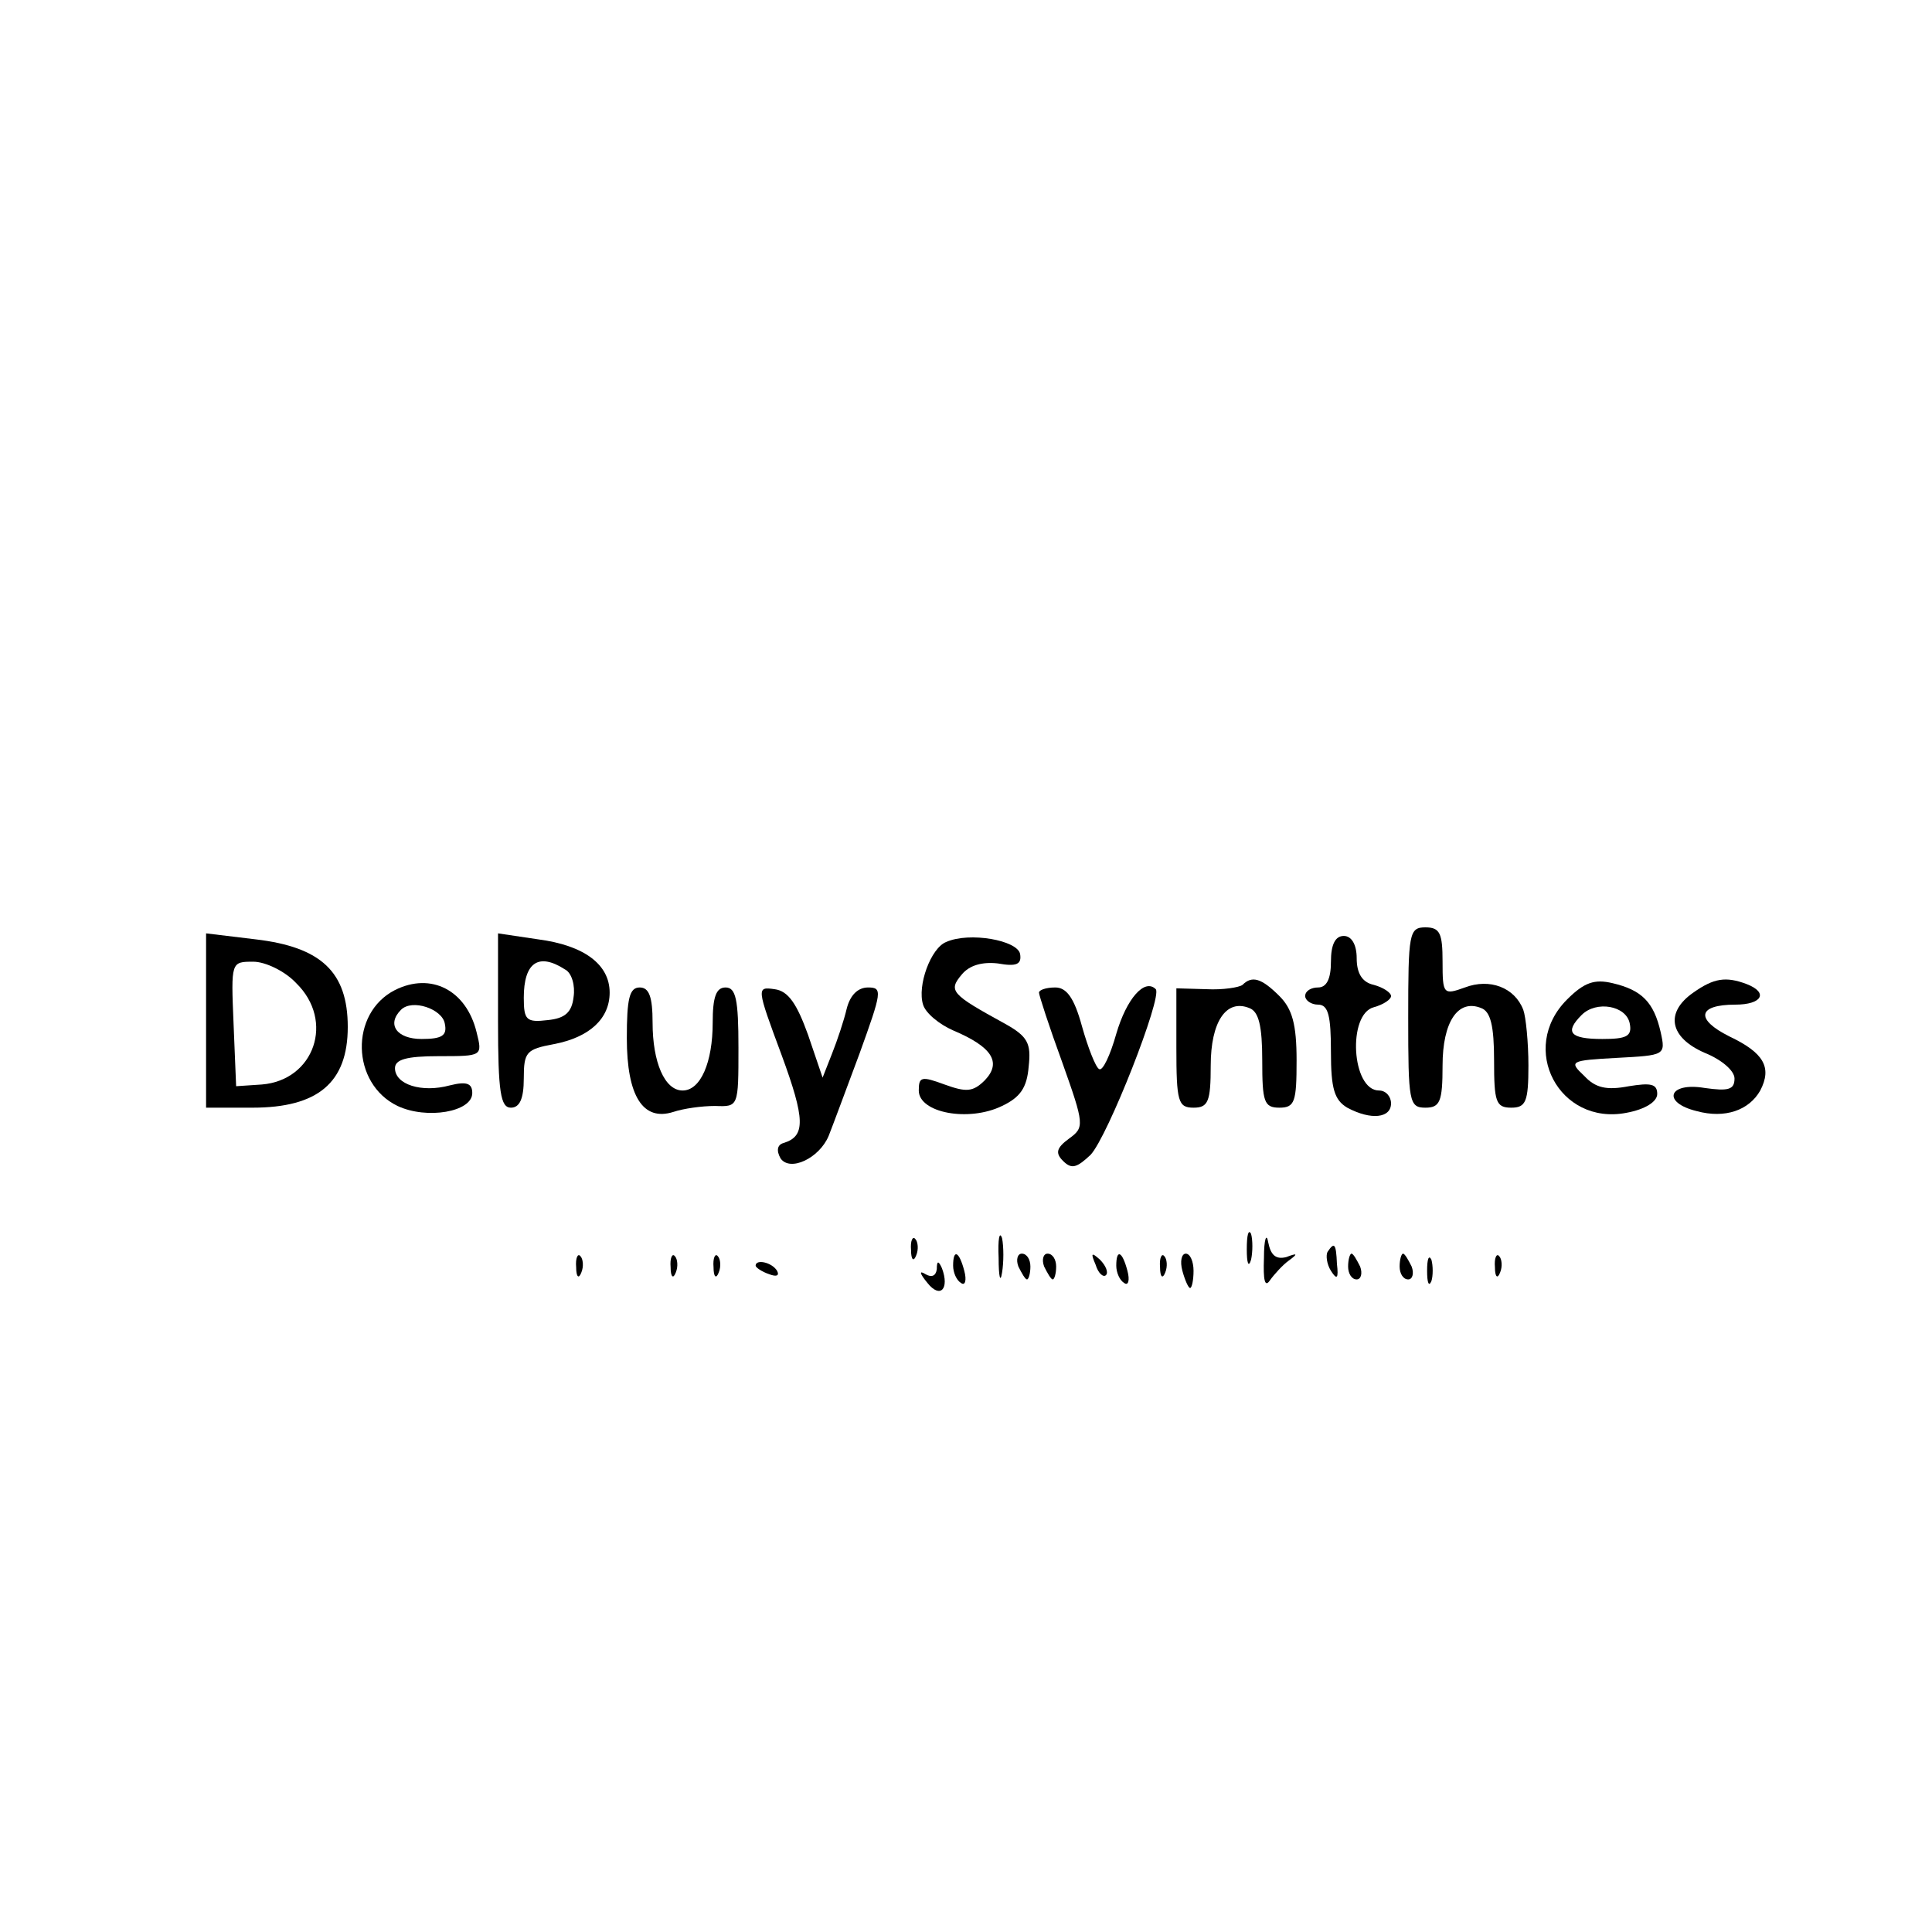
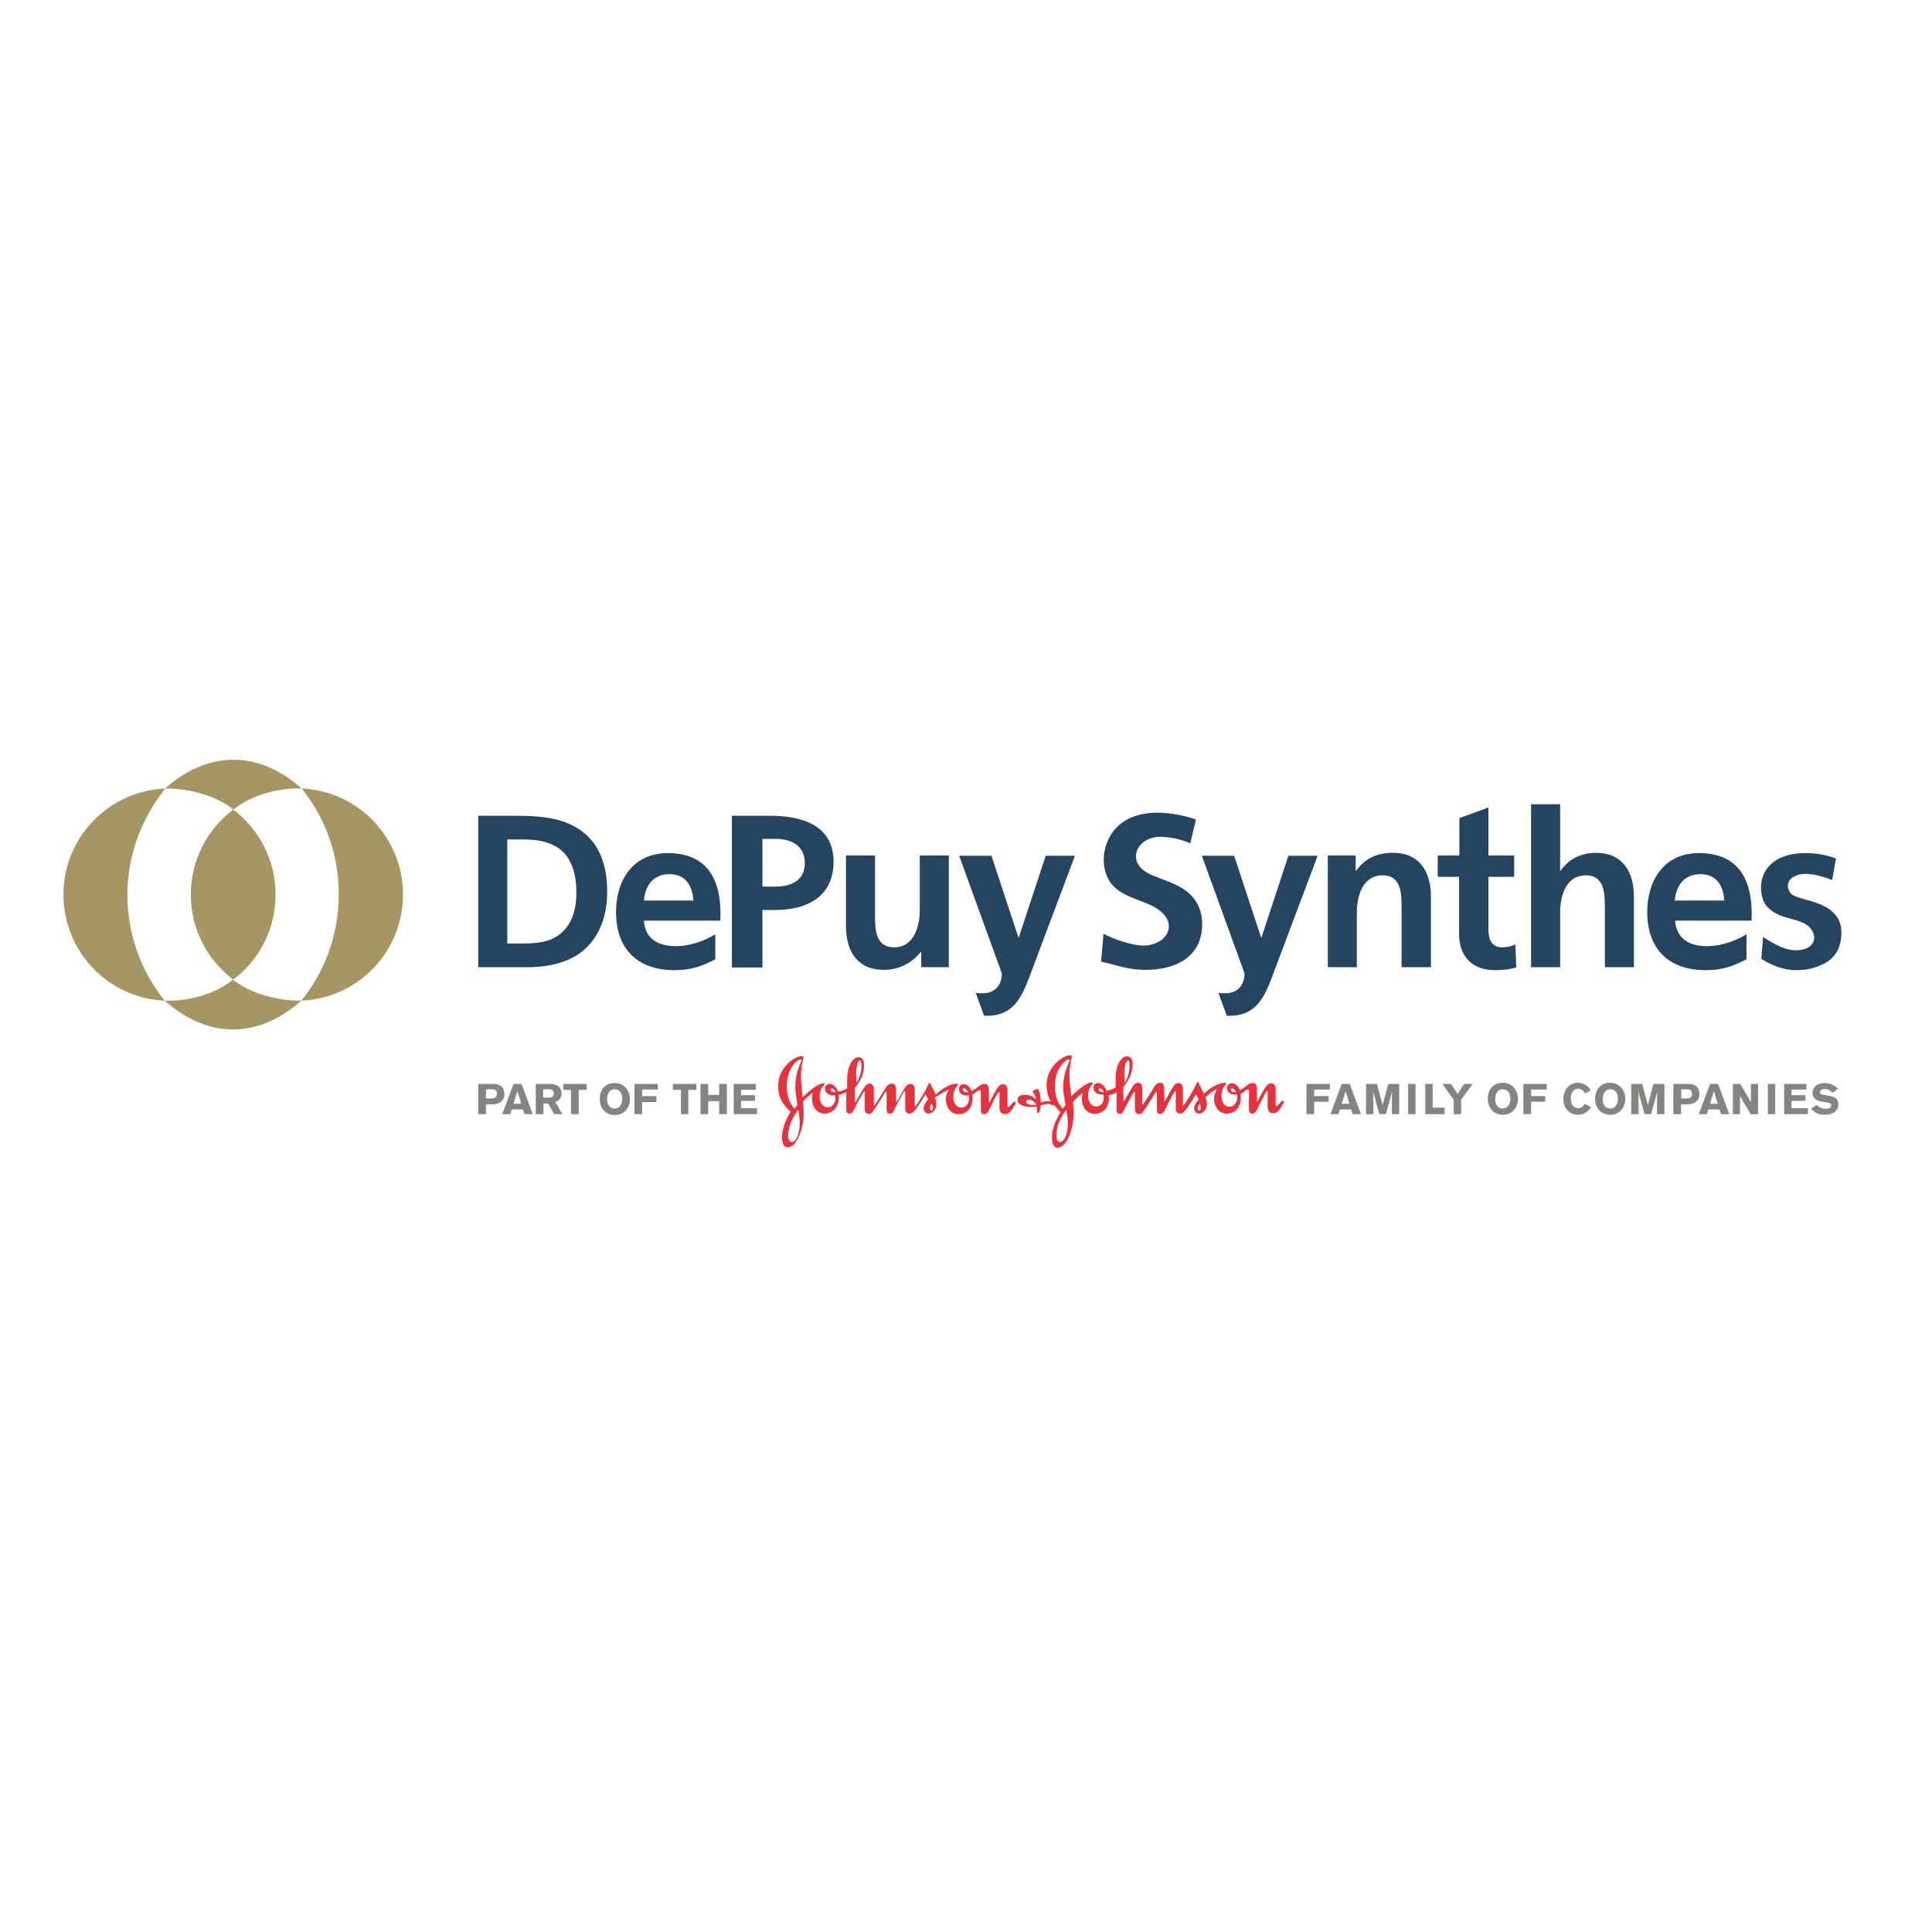
- <svg xmlns="http://www.w3.org/2000/svg" version="1.0" width="225pt" height="225pt" viewBox="0 0 225 225" preserveAspectRatio="xMidYMid meet">
-   <g transform="translate(0,225) scale(0.1,-0.1)" fill="#000000" stroke="none">
-     <path d="M1640 1065 c0 -98 1 -105 20 -105 17 0 20 7 20 49 0 51 18 78 45 67 11 -4 15 -21 15 -61 0 -48 2 -55 20 -55 17 0 20 7 20 49 0 27 -3 57 -6 65 -10 26 -39 37 -68 26 -25 -9 -26 -8 -26 30 0 33 -3 40 -20 40 -19 0 -20 -7 -20 -105z" />
-     <path d="M240 1061 l0 -101 54 0 c76 0 111 29 111 94 0 64 -31 93 -107 102 l-58 7 0 -102z m105 44 c45 -44 21 -113 -40 -118 l-30 -2 -3 73 c-3 72 -3 72 23 72 14 0 37 -11 50 -25z" />
-     <path d="M580 1061 c0 -83 3 -101 15 -101 10 0 15 10 15 34 0 31 3 34 35 40 42 8 65 30 65 60 0 33 -30 55 -83 62 l-47 7 0 -102z m78 60 c8 -4 12 -19 10 -32 -2 -18 -10 -25 -30 -27 -25 -3 -28 0 -28 26 0 41 17 53 48 33z" />
-     <path d="M1102 1153 c-18 -7 -34 -51 -27 -73 3 -10 19 -23 35 -30 45 -19 57 -37 37 -58 -14 -14 -22 -14 -47 -5 -27 10 -30 9 -30 -7 0 -26 58 -37 97 -18 21 10 29 21 31 46 3 27 -1 35 -28 50 -62 34 -66 38 -50 57 9 11 24 15 42 13 22 -4 28 -1 26 11 -3 16 -59 26 -86 14z" />
-     <path d="M1550 1130 c0 -20 -5 -30 -15 -30 -8 0 -15 -4 -15 -10 0 -5 7 -10 15 -10 12 0 15 -13 15 -55 0 -43 4 -56 19 -65 28 -15 51 -12 51 5 0 8 -6 15 -14 15 -32 0 -37 89 -6 97 11 3 20 9 20 13 0 4 -9 10 -20 13 -14 3 -20 14 -20 31 0 16 -6 26 -15 26 -10 0 -15 -10 -15 -30z" />
-     <path d="M460 1097 c-53 -27 -51 -109 3 -135 34 -16 87 -7 87 15 0 11 -6 14 -26 9 -33 -9 -64 1 -64 20 0 10 13 14 51 14 51 0 51 0 44 28 -12 49 -53 70 -95 49z m58 -39 c3 -14 -3 -18 -27 -18 -29 0 -41 17 -24 34 13 13 48 1 51 -16z" />
-     <path d="M1447 1103 c-4 -3 -23 -6 -42 -5 l-35 1 0 -69 c0 -63 2 -70 20 -70 17 0 20 7 20 49 0 51 18 78 45 67 11 -4 15 -21 15 -61 0 -48 2 -55 20 -55 18 0 20 7 20 55 0 42 -5 60 -20 75 -21 21 -32 24 -43 13z" />
-     <path d="M1825 1086 c-57 -57 -9 -147 69 -132 22 4 36 13 36 22 0 12 -8 13 -33 9 -26 -5 -39 -2 -52 12 -18 17 -17 18 38 21 56 3 57 3 51 30 -8 35 -22 49 -56 57 -21 5 -33 1 -53 -19z m73 -28 c3 -15 -4 -18 -32 -18 -38 0 -44 8 -24 28 17 17 52 11 56 -10z" />
-     <path d="M1972 1094 c-33 -23 -28 -52 13 -70 20 -8 35 -21 35 -30 0 -13 -7 -15 -35 -11 -42 7 -50 -17 -9 -27 33 -9 61 1 74 24 14 27 4 44 -36 63 -40 20 -37 37 7 37 31 0 39 14 13 24 -24 9 -38 7 -62 -10z" />
-     <path d="M730 1041 c0 -68 19 -97 54 -86 12 4 33 7 49 7 27 -1 27 -1 27 68 0 56 -3 70 -15 70 -11 0 -15 -11 -15 -41 0 -46 -14 -79 -35 -79 -21 0 -35 33 -35 79 0 30 -4 41 -15 41 -12 0 -15 -13 -15 -59z" />
-     <path d="M910 1022 c28 -76 28 -95 3 -103 -8 -2 -9 -9 -4 -18 11 -16 45 0 56 26 4 10 20 53 36 96 26 72 27 77 10 77 -12 0 -21 -9 -25 -25 -3 -13 -11 -37 -17 -52 l-11 -28 -17 50 c-13 36 -23 51 -39 53 -21 3 -21 2 8 -76z" />
-     <path d="M1210 1094 c0 -3 12 -40 27 -81 26 -73 26 -76 8 -89 -15 -11 -16 -17 -7 -26 10 -10 16 -8 32 7 20 21 84 184 76 193 -13 13 -34 -11 -46 -52 -7 -25 -16 -44 -20 -41 -4 2 -13 25 -20 50 -9 33 -18 45 -31 45 -11 0 -19 -3 -19 -6z" />
-     <path d="M1163 785 c0 -22 2 -30 4 -17 2 12 2 30 0 40 -3 9 -5 -1 -4 -23z" />
-     <path d="M1452 795 c0 -16 2 -22 5 -12 2 9 2 23 0 30 -3 6 -5 -1 -5 -18z" />
-     <path d="M1472 785 c-1 -26 1 -35 7 -26 5 7 15 18 22 23 11 8 10 9 -3 4 -12 -3 -18 2 -21 17 -2 12 -5 4 -5 -18z" />
-     <path d="M1061 794 c0 -11 3 -14 6 -6 3 7 2 16 -1 19 -3 4 -6 -2 -5 -13z" />
-     <path d="M1546 792 c-2 -4 -1 -14 4 -22 7 -11 9 -9 7 8 -1 24 -3 26 -11 14z" />
-     <path d="M671 774 c0 -11 3 -14 6 -6 3 7 2 16 -1 19 -3 4 -6 -2 -5 -13z" />
-     <path d="M781 774 c0 -11 3 -14 6 -6 3 7 2 16 -1 19 -3 4 -6 -2 -5 -13z" />
-     <path d="M831 774 c0 -11 3 -14 6 -6 3 7 2 16 -1 19 -3 4 -6 -2 -5 -13z" />
-     <path d="M1110 776 c0 -8 4 -17 9 -20 5 -4 7 3 4 14 -6 23 -13 26 -13 6z" />
-     <path d="M1186 775 c4 -8 8 -15 10 -15 2 0 4 7 4 15 0 8 -4 15 -10 15 -5 0 -7 -7 -4 -15z" />
-     <path d="M1216 775 c4 -8 8 -15 10 -15 2 0 4 7 4 15 0 8 -4 15 -10 15 -5 0 -7 -7 -4 -15z" />
-     <path d="M1276 777 c3 -10 9 -15 12 -12 3 3 0 11 -7 18 -10 9 -11 8 -5 -6z" />
-     <path d="M1300 776 c0 -8 4 -17 9 -20 5 -4 7 3 4 14 -6 23 -13 26 -13 6z" />
-     <path d="M1351 774 c0 -11 3 -14 6 -6 3 7 2 16 -1 19 -3 4 -6 -2 -5 -13z" />
-     <path d="M1377 770 c3 -11 7 -20 9 -20 2 0 4 9 4 20 0 11 -4 20 -9 20 -5 0 -7 -9 -4 -20z" />
-     <path d="M1570 775 c0 -8 4 -15 10 -15 5 0 7 7 4 15 -4 8 -8 15 -10 15 -2 0 -4 -7 -4 -15z" />
-     <path d="M1630 775 c0 -8 4 -15 10 -15 5 0 7 7 4 15 -4 8 -8 15 -10 15 -2 0 -4 -7 -4 -15z" />
-     <path d="M1662 770 c0 -14 2 -19 5 -12 2 6 2 18 0 25 -3 6 -5 1 -5 -13z" />
-     <path d="M1741 774 c0 -11 3 -14 6 -6 3 7 2 16 -1 19 -3 4 -6 -2 -5 -13z" />
-     <path d="M880 776 c0 -2 7 -7 16 -10 8 -3 12 -2 9 4 -6 10 -25 14 -25 6z" />
-     <path d="M1091 772 c-1 -8 -6 -10 -13 -6 -8 5 -7 1 2 -10 15 -19 26 -7 17 17 -4 9 -6 9 -6 -1z" />
+ <svg xmlns="http://www.w3.org/2000/svg" version="1.1" id="layer" x="0px" y="0px" viewBox="0 0 652 652" style="enable-background:new 0 0 652 652;" xml:space="preserve">
+   <style type="text/css">
+ 	.st0{fill:#25445F;}
+ 	.st1{fill:#A69664;}
+ 	.st2{fill:#848481;}
+ 	.st3{fill:#E5323D;}
+ </style>
+   <g>
+     <path class="st0" d="M234,303.9c-0.3-4.8-2.5-8.9-8-8.9c-5.5,0-8.3,3.8-8.7,8.9H234z M241.3,323.8c-3.9,1.9-7.3,3.6-13.7,3.6   c-12.5,0-19.7-7.2-19.7-19.6c0-10.9,5.8-19.9,17.5-19.9c14,0,18.3,9.9,17.7,22.8h-25.8c0.4,6.1,4.7,8.6,10.8,8.6   c5.2,0,10.2-2.1,13.3-4V323.8z M581.9,303.9c-0.3-4.8-2.5-8.9-8-8.9c-5.5,0-8.3,3.8-8.7,8.9H581.9z M589.3,323.8   c-3.9,1.9-7.3,3.6-13.7,3.6c-12.5,0-19.7-7.2-19.7-19.6c0-10.9,5.8-19.9,17.5-19.9c14,0,18.3,9.9,17.7,22.8h-25.8   c0.5,6.1,4.7,8.6,10.8,8.6c5.2,0,10.2-2.1,13.3-4V323.8z M257.3,299.2h4.5c5.1,0,9.8-2,9.8-7.9c0-5.9-4.5-8.2-9.8-8.2h-4.5V299.2z    M247,275.3h13c10.7,0,21.3,3.2,21.3,15.5c0,12-9.2,16.3-19.7,16.3h-4.3v19.4H247V275.3z M320.2,326.4h-9.3v-5.1h-0.2   c-3,3.7-7.3,6-12.4,6c-9,0-12.8-6.3-12.8-14.8v-23.8h9.8v20.2c0,4.6,0.1,10.8,6.4,10.8c7.1,0,8.7-7.7,8.7-12.5v-18.5h9.8V326.4z    M401.7,284.6c-3.2-1.4-6.8-2.2-10.4-2.2c-3.1,0-6.5,1.7-7.6,4.7c-1.1,3.1,0.6,5.7,3.2,7.3c1.5,0.9,3.2,1.5,4.8,2.1   c4.2,1.6,8.7,3.2,11.4,7c1.8,2.4,2.6,5.3,2.6,8.3c0,11.2-8.9,15.5-19.2,15.5c-5.6,0-9.8-1.6-14.9-2.8l0.8-9.4c3.5,1.9,9.6,4,13.6,4   c3.4,0,7.5-1.8,8.3-5.3c1-4.1-3-7-6.3-8.5c-5.8-2.6-12.6-3.7-14.8-10.6c-0.6-1.7-0.8-3.8-0.7-5.6c0.2-2.7,1.3-6.1,3-8.3   c5.8-7.8,16.7-7.3,24.9-5.2c0.5,0.1,2.6,0.7,3.2,1L401.7,284.6z M448.2,288.7h9.3v5.1h0.2c3.1-4.3,7.3-6,12.4-6   c8.9,0,12.8,6.3,12.8,14.8v23.8H473v-20.2c0-4.6-0.1-10.8-6.4-10.8c-7.1,0-8.7,7.7-8.7,12.5v18.5h-9.8V288.7z M492.5,295.9h-7.3   v-7.2h7.3v-12.6l9.8-3.6v16.2h8.7v7.2h-8.7v17.6c0,3.2,0.9,6.2,4.6,6.2c1.8,0,3.4-0.4,4.5-1l0.3,7.8c-2.1,0.6-4.3,0.9-7.3,0.9   c-7.7,0-12-4.8-12-12.2V295.9z M516.7,271.4h9.8v22.4h0.2c2.5-3.7,6.7-6,11.9-6c8.9,0,12.8,6.3,12.8,14.8v23.8h-9.8v-20.2   c0-4.6-0.1-10.8-6.4-10.8c-7.1,0-8.7,7.7-8.7,12.5v18.5h-9.8V271.4z M621.4,313.9c0.3,5.4-1.9,9.5-6.2,11.5   c-1.5,0.7-2.9,1.2-4.2,1.5c-1.6,0.4-3.4,0.5-5.3,0.5c-3.8,0-8.1-1.8-11.3-3.8l0.6-7.4c0.5,0.3,1,0.6,1.4,0.9   c2.1,1.3,4.3,2.5,6.7,3.2c0.9,0.2,1.9,0.4,2.8,0.4c2.5,0,4.7-0.7,5.7-2.2c1.4-2,0.3-4.7-1.5-6.1c-1.7-1.3-4-1.9-6-2.4l-0.3-0.1   c-2.7-0.7-6-1.9-7.9-4.5c-1.1-1.6-1.6-3.6-1.6-5.9c0-4.3,2.3-7.9,6.2-9.8c2.5-1.2,5.4-1.8,8.6-1.8c4.2,0,7.4,0.7,10.5,1.8l-1.3,7.3   c-1.3-0.5-2.6-1-3.9-1.3c-1-0.3-1.9-0.5-2.9-0.6c-1.8-0.3-3.7-0.3-5.4,0.4c-1.8,0.7-3,2.1-2.7,4c0.2,1.2,0.9,2.2,1.9,2.7   c1.3,0.6,3.2,1.2,4.8,1.6C615.1,305.1,621,307.5,621.4,313.9 M189.8,314.5c-3.2,3.1-7.6,3.9-12.8,3.9h-5.8v-35.1h5.5   c4.8,0,8.8,0.8,11.9,3c3.9,2.8,5.9,7.9,5.9,14.6C194.6,307.1,192.9,311.6,189.8,314.5 M194.2,279.1c-5-2.8-10.9-3.8-19.6-3.8h-5.5   h-5.4h-2.3v2.2v46.8v2.1h2.2h5.5h8.9c7.5,0,14-1.7,18.7-5.5c5.1-4.3,8.2-10.9,8.2-19.8C205,290.1,201,282.9,194.2,279.1    M444.7,288.7l-14.1,37.5c-3.2,8.4-5.4,16.6-15.7,16.6c-0.3,0-0.6,0-0.9,0l-2.8-7.7c0.7,0.1,1.5,0.1,2.4,0.1c4,0,6.4-2.7,6.4-6.7   l-14.4-39.7h10.9l9.1,27.6h0.1l9.1-27.6H444.7z M362.8,288.7l-14.1,37.5c-3.2,8.4-5.4,16.6-15.7,16.6c-0.3,0-0.6,0-0.9,0l-2.8-7.7   c0.7,0.1,1.5,0.1,2.4,0.1c4,0,6.4-2.7,6.4-6.7l-14.4-39.7h10.9l9.1,27.6h0.1l9.1-27.6H362.8z" />
+     <path class="st1" d="M101.8,266.1c19,0.8,34.2,16.5,34.2,35.8c0,19.3-15.2,35-34.3,35.8c7.9-9.8,12.6-22.2,12.6-35.8   C114.4,288.4,109.7,275.9,101.8,266.1 M64.4,301.9c0,11.7,5.6,22.1,14.3,28.7c8.7-6.5,14.3-16.9,14.3-28.7   c0-11.7-5.6-22.1-14.3-28.7C70,279.8,64.4,290.2,64.4,301.9 M21.4,301.9c0,19.3,15.2,35,34.2,35.8c-7.9-9.8-12.6-22.2-12.6-35.8   c0-13.1,4.7-25.7,12.8-35.8C36.7,266.9,21.4,282.6,21.4,301.9 M101.8,266.1c-14.5-12.9-31.4-13-46.1,0c0,0,13.4-0.5,23.1,7.1   C88.6,265.3,101.8,266.1,101.8,266.1 M55.6,337.7c14.5,12.9,31.4,13,46.1,0c0,0-13.4,0.5-23.1-7.1   C68.9,338.5,55.6,337.7,55.6,337.7" />
+   </g>
+   <polygon class="st2" points="227.1,365.8 227.1,367.8 229.8,367.8 229.8,376 232.3,376 232.3,367.8 235,367.8 235,365.8 " />
+   <polygon class="st2" points="242.7,376 242.7,371.6 239,371.6 239,376 236.4,376 236.4,365.8 239,365.8 239,369.5 242.7,369.5   242.7,365.8 245.3,365.8 245.3,376 " />
+   <polygon class="st2" points="247.6,365.8 247.6,376 255.5,376 255.5,374 250.1,374 250.1,371.5 254.8,371.5 254.8,369.6   250.1,369.6 250.1,367.8 255.1,367.8 255.1,365.8 " />
+   <polygon class="st2" points="440.9,365.8 440.9,376 443.5,376 443.5,371.8 448.4,371.8 448.4,369.9 443.5,369.9 443.5,367.7   448.8,367.7 448.8,365.8 " />
+   <path class="st2" d="M456.5,376l-0.5-1.6h-3.8l-0.5,1.6H449l3.8-10.2h2.7l3.8,10.2H456.5z M454.1,368.2l-1.3,4.3h2.6L454.1,368.2z" />
+   <g>
+     <path class="st2" d="M469.7,376c0,0,0-5.6,0.1-7.6l-2.1,7.6h-2.2l-2.1-7.6c0,1.4,0.1,7.6,0.1,7.6h-2.5v-10.2h3.7l1.9,7.1l1.9-7.1   h3.7V376H469.7z" />
+     <rect x="475.2" y="365.8" class="st2" width="2.5" height="10.2" />
+     <polygon class="st2" points="481,376 481,365.8 483.5,365.8 483.5,373.8 487.5,373.8 487.5,376  " />
+     <polygon class="st2" points="493.1,371.1 493.1,376 490.6,376 490.6,371.2 486.8,365.8 489.7,365.8 491.9,369.2 494.1,365.8    497,365.8  " />
+     <path class="st2" d="M507.1,365.4c3.7,0,5.2,3.1,5.2,5.5c0,2.7-1.9,5.3-5.1,5.3c-3.4,0-5.1-2.6-5.1-5.4   C502,368.5,503.4,365.4,507.1,365.4 M507.1,374.1c1.9,0,2.6-1.8,2.6-3.2c0-1.8-0.8-3.3-2.6-3.3c-1.9,0-2.5,1.8-2.5,3.2   C504.5,372.4,505.3,374.1,507.1,374.1" />
+     <polygon class="st2" points="522,365.8 522,367.7 516.7,367.7 516.7,369.9 521.5,369.9 521.5,371.8 516.7,371.8 516.7,376    514.1,376 514.1,365.8  " />
+     <path class="st2" d="M536.9,373.6c-0.8,1.4-2.3,2.6-4.4,2.6c-2.7,0-4.9-2-4.9-5.4c0-3,2-5.4,4.9-5.4c1.9,0,3.6,1.1,4.3,2.6l-2,1   c-0.2-0.8-1.1-1.6-2.2-1.6c-1.6,0-2.5,1.5-2.5,3.2c0,2.2,1.1,3.4,2.5,3.4c1.3,0,1.9-0.9,2.2-1.5L536.9,373.6z" />
+     <path class="st2" d="M543.3,365.4c3.7,0,5.2,3.1,5.2,5.5c0,2.7-1.9,5.3-5.1,5.3c-3.4,0-5.1-2.6-5.1-5.4   C538.3,368.5,539.6,365.4,543.3,365.4 M543.4,374.1c1.9,0,2.6-1.8,2.6-3.2c0-1.9-0.8-3.3-2.6-3.3c-1.9,0-2.5,1.8-2.5,3.2   C540.8,372.4,541.5,374.1,543.4,374.1" />
+     <path class="st2" d="M559.2,376c0,0,0-5.6,0.1-7.6l-2.1,7.6h-2.2l-2.1-7.6c0.1,1.4,0.1,7.6,0.1,7.6h-2.5v-10.2h3.7l1.9,7.1l1.9-7.1   h3.7V376H559.2z" />
+     <path class="st2" d="M569.8,365.8c2.4,0,3.7,1.1,3.7,3.5c0,2.6-2.3,3.4-4.1,3.4h-2.1v3.3h-2.6v-10.2H569.8z M567.3,370.7h1.7   c1.2,0,2-0.3,2-1.6c0-1.5-1.2-1.5-2-1.5h-1.6V370.7z" />
+     <path class="st2" d="M580.8,376l-0.5-1.6h-3.8L576,376h-2.7l3.8-10.2h2.7l3.8,10.2H580.8z M578.4,368.2l-1.3,4.3h2.6L578.4,368.2z" />
+     <polygon class="st2" points="590.8,376 587.2,369.9 587.2,376 584.8,376 584.8,365.8 587.3,365.8 590.9,372 590.9,365.8    593.3,365.8 593.3,376  " />
+     <rect x="596.6" y="365.8" class="st2" width="2.5" height="10.2" />
+     <polygon class="st2" points="602.1,365.8 609.6,365.8 609.6,367.7 604.6,367.7 604.6,369.6 609.3,369.6 609.3,371.5 604.6,371.5    604.6,374 610.1,374 610.1,376 602.1,376  " />
+     <path class="st2" d="M618.4,368.8c-0.7-0.8-1.6-1.3-2.7-1.3c-1,0-1.5,0.6-1.5,1.1c0,0.5,0.4,0.8,1.3,0.9l1.1,0.2   c2.7,0.4,3.8,1.2,3.8,2.9c0,2.2-1.7,3.6-4.6,3.6c-2.4,0-3.6-0.9-4.6-2.1l1.9-1.2c0.7,0.8,1.9,1.3,3,1.3c0.8,0,1.9-0.3,1.9-1.2   c0-0.7-0.9-0.9-1.8-1l-1.2-0.2c-1.8-0.2-3.3-1.1-3.3-2.9c0-2,1.5-3.4,4.1-3.4c2.1,0,3.5,1,4.5,1.9L618.4,368.8z" />
+     <path class="st2" d="M166.5,365.8c2.4,0,3.7,1.1,3.7,3.5c0,2.6-2.3,3.4-4.1,3.4H164v3.3h-2.6v-10.2H166.5z M164,370.7h1.7   c1.2,0,2-0.3,2-1.6c0-1.5-1.2-1.5-2-1.5H164V370.7z" />
+     <path class="st2" d="M177,376l-0.5-1.6h-3.8l-0.5,1.6h-2.7l3.8-10.2h2.7l3.8,10.2H177z M174.6,368.2l-1.3,4.3h2.6L174.6,368.2z" />
+     <path class="st2" d="M185.6,365.8c1.5,0,3.9,0.4,3.9,3.3c0,1.7-1,2.4-2.1,2.8l2.4,4.1h-2.8l-2-3.6h-1.6v3.6h-2.6v-10.2H185.6z    M183.3,370.4h2.1c1.5,0,1.5-1.1,1.5-1.4c0-1.3-1.1-1.4-1.5-1.4h-2.1V370.4z" />
+     <polygon class="st2" points="195.3,367.8 195.3,376 192.7,376 192.7,367.8 190.1,367.8 190.1,365.8 198,365.8 198,367.8  " />
+     <path class="st2" d="M207.4,365.5c3.7,0,5.2,3.1,5.2,5.5c0,2.7-1.9,5.3-5.1,5.3c-3.4,0-5.1-2.6-5.1-5.4   C202.3,368.5,203.7,365.5,207.4,365.5 M207.4,374.1c1.9,0,2.6-1.8,2.6-3.2c0-1.8-0.8-3.3-2.6-3.3c-1.9,0-2.5,1.8-2.5,3.2   C204.8,372.4,205.6,374.1,207.4,374.1" />
+     <polygon class="st2" points="222,365.8 222,367.7 216.7,367.7 216.7,369.9 221.5,369.9 221.5,371.9 216.7,371.9 216.7,376    214.1,376 214.1,365.8  " />
+     <path class="st3" d="M270.5,357.7c0,0.2-0.4,1.1-1,2.6c-0.6,1.6-1.1,3.9-1.1,6.6c0,1.6,0.4,3.8,0.7,6l-1,1.3   c-1.6-1.9-2.6-4.1-2.6-7.8c0-5.2,3.2-8.9,4.8-8.9C270.5,357.6,270.5,357.6,270.5,357.7 M314.5,372.4c0.2,0.5,0.3,1,0.3,1.4   c0,0.5-0.2,1-0.5,1c-0.2,0-0.5-0.3-0.5-0.7C313.7,373.6,314.1,372.8,314.5,372.4 M269.4,374.5c0.3,1.6,0.5,3.2,0.5,4.5   c0,3-1,6.4-2.7,6.4c-0.6,0-1.2-0.7-1.2-1.8C265.9,379.9,267.7,376.7,269.4,374.5 M320.2,367.8c-0.5,0.7-1,1.8-1,3.1   c0,2.6,1.5,5.1,4.3,5.1c2.8,0,4.7-2.2,4.7-5.2c0-0.9,0-1-0.1-1.4c0.6-0.3,1.2-0.7,1.6-1.1c0.4-0.3,0.6-0.4,0.9-0.4   c0.3,0,0.4,0.2,0.4,0.6v6.1c0,1,0.3,1.4,1.1,1.4c0.7,0,1.2-0.5,1.5-1.1c1-2.1,2.5-5,3.1-6c0.2-0.3,0.3-0.4,0.4-0.4   c0.1,0,0.2,0.1,0.2,0.5v4.8c0,1.4,0.6,2.2,2,2.2c1.4,0,2.1-1.4,3.4-3.5c0.1-0.1,0.1-0.2,0.1-0.3c0-0.3-0.2-0.4-0.5-0.4   c-0.3,0-0.4,0.3-1.4,1.3c-0.2,0.2-0.4,0.5-0.7,0.5c-0.1,0-0.2-0.2-0.2-0.3v-5.4c0-1.4-0.7-2-1.5-2c-0.7,0-1.2,0.3-1.8,1.1   c-1,1.5-2.1,3.7-2.7,4.8c-0.1,0.1-0.2,0.3-0.2,0.3c-0.1,0-0.1-0.1-0.1-0.3v-4c0-1.1-0.3-2-1.5-2c-1.3,0-1.9,0.9-2.8,1.5   c-0.6,0.4-1.1,0.7-1.5,0.9c-0.6-1.6-1.8-2.4-2.7-2.3c-1,0-1.6,0.6-1.6,1.6c0,1,0.6,1.7,1.4,2c0.5,0.2,0.9,0.2,1.5,0.2   c0.2,0,0.4,0,0.5,0c0.1,0.3,0,0.7,0,1.1c0,1.5-0.9,3-2.6,3c-1.7,0-2.7-1.7-2.7-3.6c0-1.4,0.4-2.7,1.1-3.5c0.3-0.3,0.5-0.5,0.5-0.8   c0-0.2-0.2-0.2-0.4-0.2c-1.2,0-2.5,0.5-3.4,1c-1.2,0.6-2.6,1.6-3.7,2.7c-0.5-1.2-1.2-2.3-1.6-3.2c-0.1-0.3-0.2-0.7-0.5-0.7   c-0.2,0-0.3,0.2-0.5,0.6c-0.6,1.6-3.5,6.4-4.2,7.1c-0.1,0.1-0.2,0.2-0.2,0.2c-0.1,0-0.1,0-0.1-0.2v-5.4c0-1.4-0.6-2-1.4-2   c-0.7,0-1.3,0.3-1.8,1.1c-1,1.5-2.2,3.8-2.8,4.9c-0.1,0.2-0.2,0.2-0.2,0.2c0,0-0.1-0.1-0.1-0.3v-4c0-1.4-0.6-2-1.4-2   c-0.7,0-1.3,0.3-1.9,1.1c-1.3,2.2-3.5,5.6-3.9,6.1c-0.1,0.1-0.1,0.2-0.2,0.2c-0.1,0-0.1-0.1-0.1-0.2v-5.2c0-1.4-0.6-2-1.4-2   c-1.1,0-1.7,1-2.1,1.7c-0.6,0.9-1.3,2.1-1.9,3.2c-0.4,0.8-0.7,1.4-0.9,1.4c-0.1,0-0.1-0.3-0.1-0.8v-4.1c1.9-2.2,3.1-4.8,3.1-7.7   c0-1.7-0.7-2.6-1.9-2.6c-2.1,0-3.8,3.3-3.8,7.3v3.2c-1,0.6-1.9,0.9-3.1,1.1c-0.6-1.7-1.8-2.6-2.8-2.6c-0.9,0-1.6,0.6-1.6,1.6   c0,1.6,1.6,2.3,3,2.3h0.4c0.1,0.3,0.1,0.7,0.1,1c0,1.5-0.9,3-2.6,3c-1.7,0-2.7-1.7-2.7-3.6c0-1.4,0.4-2.7,1.1-3.5   c0.3-0.3,0.5-0.6,0.5-0.8c0-0.2-0.2-0.2-0.4-0.2c-1.2,0-3.8,1.6-6.9,4.7c-0.3-2.5-0.6-4.9-0.6-7.2c0-2.6,0.5-4.8,0.7-5.5   c0.1-0.4,0.1-0.7,0.1-0.8c0-0.2-0.1-0.4-0.5-0.4c-2.5,0-8,4-8,9.9c0,4.2,1.5,6.3,4.2,8.9c-1.6,2.6-2.9,5.7-2.9,8.5   c0,2,0.5,3.5,1.9,3.5c3.1,0,5.4-6.4,5.4-11.2c0-1.4-0.1-2.8-0.2-4.3c1.1-1.2,2.9-2.8,3.3-3c-0.2,0.6-0.3,1.3-0.3,2   c0,2.6,1.5,5.1,4.3,5.1c2.7,0,4.7-2.2,4.7-5.2c0-0.4,0-0.7-0.1-1.1c1-0.2,1.9-0.4,2.7-1v6.2c0,0.8,0.6,1.1,1.1,1.1   c0.7,0,1.1-0.5,1.6-1.6c0.4-0.9,1.6-3.1,2.3-4.3c0.6-1,0.9-1.6,1.1-1.6c0.1,0,0.1,0.2,0.1,0.5v5.3c0,1.4,0.7,1.8,1.4,1.8   c0.6,0,1-0.3,1.4-0.9c1.6-2.3,3.3-5,4-6.2c0.1-0.2,0.3-0.4,0.4-0.4c0.1,0,0.2,0.1,0.2,0.5v5.5c0,1,0.3,1.4,1.1,1.4   c0.7,0,1.2-0.5,1.4-1.1c1-2.1,2.5-4.9,3.2-6c0.2-0.3,0.3-0.5,0.4-0.5c0.1,0,0.2,0.2,0.2,0.6v5.2c0,1.4,0.7,1.8,1.4,1.8   c0.9,0,1.4-0.6,2-1.3c1-1.3,2.5-3.7,3.4-5.2c0.3,0.5,0.7,1.1,0.9,1.7c-0.7,0.9-1.5,1.9-1.5,3c0,1.1,0.8,1.8,1.6,1.8   c1.4,0,2.7-1.4,2.7-3.2c0-0.7-0.2-1.5-0.5-2.3C317.6,369.2,319.1,368,320.2,367.8 M288.9,363.2c0-4.6,0.9-5.3,1.2-5.3   c0.5,0,0.6,0.3,0.6,2.1c0,1.8-0.8,4.2-1.7,5.5V363.2z M280.3,367.7c0-0.3,0.2-0.4,0.4-0.4c0.4,0,1,0.4,1.3,1.3   C280.9,368.5,280.3,368.3,280.3,367.7 M324.9,367.7c0-0.3,0.2-0.4,0.4-0.4c0.4,0,1,0.4,1.4,1.3c-0.1,0-0.3,0-0.4,0   C325.5,368.6,324.9,368.2,324.9,367.7" />
+     <path class="st3" d="M349.8,372.8c-0.5,0.1-0.8,0.1-1.4,0.1c-1.2,0-2.1-0.5-2.1-1.1c0-0.4,0.2-0.7,0.8-0.7   C348.1,371,348.9,371.7,349.8,372.8 M355.9,373.1c0.6,0.7,1.2,1.4,2,2.2c-1.6,2.6-2.9,5.7-2.9,8.5c0,2,0.5,3.5,1.9,3.5   c3.1,0,5.4-6.4,5.4-11.2c0-1.4-0.1-2.8-0.2-4.3c1.1-1.2,2.9-2.8,3.3-3c-0.2,0.6-0.3,1.3-0.3,2c0,2.6,1.5,5.1,4.4,5.1   c2.7,0,4.7-2.2,4.7-5.2c0-0.4,0-0.7-0.1-1.1c1-0.2,1.9-0.4,2.7-1v6.2c0,0.8,0.6,1.1,1.1,1.1c0.7,0,1.1-0.5,1.6-1.6   c0.4-0.9,1.6-3.1,2.3-4.3c0.6-1,0.9-1.6,1.1-1.6c0.1,0,0.1,0.2,0.1,0.5v5.3c0,1.4,0.7,1.8,1.4,1.8c0.6,0,1-0.3,1.4-0.9   c1.6-2.3,3.3-5,4-6.2c0.1-0.2,0.3-0.4,0.4-0.4c0.1,0,0.2,0.1,0.2,0.5v5.5c0,1,0.3,1.4,1.1,1.4c0.7,0,1.2-0.5,1.5-1.1   c1-2.1,2.5-4.9,3.2-6.1c0.2-0.2,0.3-0.5,0.4-0.5c0.1,0,0.2,0.2,0.2,0.6v5.2c0,1.4,0.7,1.8,1.4,1.8c0.9,0,1.4-0.6,2-1.3   c1-1.3,2.5-3.7,3.4-5.2c0.3,0.5,0.6,1.1,0.9,1.7c-0.7,0.9-1.5,1.9-1.5,3c0,1.1,0.8,1.8,1.6,1.8c1.4,0,2.7-1.4,2.7-3.2   c0-0.7-0.2-1.5-0.5-2.3c1.3-1.2,2.8-2.4,3.9-2.7c-0.5,0.7-1,1.8-1,3.1c0,2.6,1.5,5.1,4.3,5.1c2.8,0,4.7-2.2,4.7-5.2   c0-0.9,0-1-0.1-1.4c0.7-0.3,1.2-0.7,1.6-1.1c0.4-0.3,0.7-0.4,0.9-0.4c0.3,0,0.4,0.2,0.4,0.6v6.1c0,1,0.3,1.4,1.1,1.4   c0.7,0,1.2-0.5,1.5-1.1c1-2.1,2.5-5,3.1-6.1c0.2-0.2,0.3-0.4,0.4-0.4c0.1,0,0.2,0.1,0.2,0.5v4.8c0,1.4,0.6,2.2,2,2.2   c1.4,0,2.1-1.4,3.4-3.5c0.1-0.1,0.1-0.2,0.1-0.3c0-0.3-0.2-0.4-0.5-0.4c-0.3,0-0.4,0.3-1.4,1.3c-0.2,0.2-0.4,0.5-0.7,0.5   c-0.1,0-0.2-0.2-0.2-0.3v-5.4c0-1.4-0.7-2-1.5-2c-0.7,0-1.2,0.3-1.8,1.1c-1.1,1.5-2.1,3.7-2.7,4.8c-0.1,0.1-0.2,0.3-0.2,0.3   c-0.1,0-0.1-0.1-0.1-0.3v-4c0-1.1-0.3-2-1.5-2c-1.3,0-1.9,0.9-2.8,1.5c-0.6,0.4-1.1,0.7-1.5,0.9c-0.6-1.6-1.8-2.4-2.7-2.3   c-1,0-1.6,0.6-1.6,1.6c0,1,0.6,1.7,1.4,2c0.5,0.2,0.9,0.2,1.5,0.2c0.2,0,0.4,0,0.5,0c0.1,0.3,0,0.7,0,1.1c0,1.5-0.9,3-2.6,3   c-1.7,0-2.7-1.7-2.7-3.6c0-1.5,0.4-2.7,1.1-3.5c0.3-0.3,0.5-0.5,0.5-0.8c0-0.1-0.2-0.2-0.4-0.2c-1.2,0-2.5,0.5-3.4,1   c-1.2,0.6-2.6,1.6-3.7,2.7c-0.6-1.2-1.2-2.3-1.6-3.2c-0.1-0.3-0.2-0.7-0.5-0.7c-0.2,0-0.3,0.2-0.5,0.6c-0.6,1.6-3.5,6.4-4.2,7.1   c-0.1,0.1-0.2,0.2-0.2,0.2c-0.1,0-0.1,0-0.1-0.2v-5.4c0-1.4-0.6-2-1.4-2c-0.7,0-1.3,0.3-1.8,1.1c-1,1.5-2.2,3.8-2.8,4.9   c-0.1,0.2-0.2,0.2-0.2,0.2c0,0-0.1-0.1-0.1-0.3v-4c0-1.4-0.6-2-1.4-2c-0.7,0-1.3,0.3-1.8,1.1c-1.3,2.2-3.5,5.6-3.9,6.1   c-0.1,0.1-0.1,0.2-0.2,0.2c-0.1,0-0.1-0.1-0.1-0.2v-5.2c0-1.4-0.6-2-1.4-2c-1.1,0-1.7,1-2.1,1.7c-0.6,0.9-1.3,2.1-1.9,3.2   c-0.4,0.7-0.7,1.4-0.9,1.4c-0.1,0-0.1-0.3-0.1-0.8v-4.1c1.9-2.2,3.1-4.8,3.1-7.7c0-1.7-0.7-2.6-1.9-2.6c-2.1,0-3.8,3.3-3.8,7.3v3.2   c-1,0.6-1.9,0.9-3.1,1.1c-0.6-1.7-1.8-2.6-2.8-2.6c-1,0-1.6,0.6-1.6,1.6c0,1.6,1.6,2.3,3,2.3h0.4c0.1,0.3,0.1,0.7,0.1,1   c0,1.5-0.9,3-2.6,3c-1.7,0-2.7-1.7-2.7-3.6c0-1.5,0.4-2.7,1.1-3.5c0.3-0.3,0.5-0.6,0.5-0.8c0-0.1-0.2-0.2-0.4-0.2   c-1.2,0-3.8,1.6-6.9,4.7c-0.3-2.5-0.6-4.9-0.6-7.2c0-2.6,0.5-4.9,0.7-5.5c0.1-0.4,0.1-0.7,0.1-0.8c0-0.2-0.1-0.4-0.5-0.4   c-2.5,0-8,4-8,9.9c0,2.4,0.5,4.2,1.4,5.7c-0.3-0.1-0.6-0.1-0.9-0.1c-1,0-1.9,0.3-2.5,0.4v-0.6c0-1.3-0.3-3.2-0.9-3.8   c-0.1-0.1-0.2-0.1-0.2-0.1c-0.3,0-0.6,0.1-0.9,0.3c-0.4,0.2-0.7,0.4-0.7,0.5c0,0.1,0,0.1,0.1,0.3c0.2,0.3,0.8,0.9,1,2.4   c-1.1-1.1-2.2-1.5-3.8-1.5c-1.9,0-2.4,0.8-2.4,1.7c0,1.6,2.1,2.4,4.8,2.4c0.5,0,1-0.1,1.6-0.2c0,0.5,0.1,0.9,0.1,1.3   c0,0.5,0.1,0.9,0.4,0.9c0.5,0,0.8-1.1,0.9-2.6c1-0.2,1.9-0.5,2.8-0.5C354.9,372.9,355.4,373,355.9,373.1 M361,357.7   c0,0.2-0.4,1-1,2.6c-0.6,1.6-1.2,3.9-1.2,6.6c0,1.6,0.4,3.8,0.8,6l-1,1.3c-1.6-1.9-2.6-4.1-2.6-7.8c0-5.2,3.2-8.9,4.8-8.9   C361,357.6,361,357.6,361,357.7 M404.9,372.4c0.2,0.5,0.3,1,0.3,1.4c0,0.5-0.2,1-0.5,1c-0.2,0-0.5-0.3-0.5-0.7   C404.2,373.6,404.6,372.8,404.9,372.4 M359.9,374.5c0.2,1.6,0.5,3.2,0.5,4.5c0,3-1,6.4-2.7,6.4c-0.6,0-1.2-0.7-1.2-1.8   C356.4,379.9,358.1,376.7,359.9,374.5 M379.4,363.2c0-4.6,0.9-5.3,1.2-5.3c0.5,0,0.6,0.3,0.6,2.1c0,1.8-0.8,4.2-1.7,5.5V363.2z    M370.8,367.7c0-0.3,0.2-0.4,0.4-0.4c0.4,0,1,0.4,1.3,1.3C371.4,368.5,370.8,368.3,370.8,367.7 M415.4,367.7c0-0.3,0.2-0.4,0.4-0.4   c0.4,0,1,0.4,1.3,1.3c-0.1,0-0.3,0-0.4,0C416,368.6,415.4,368.2,415.4,367.7" />
  </g>
</svg>
